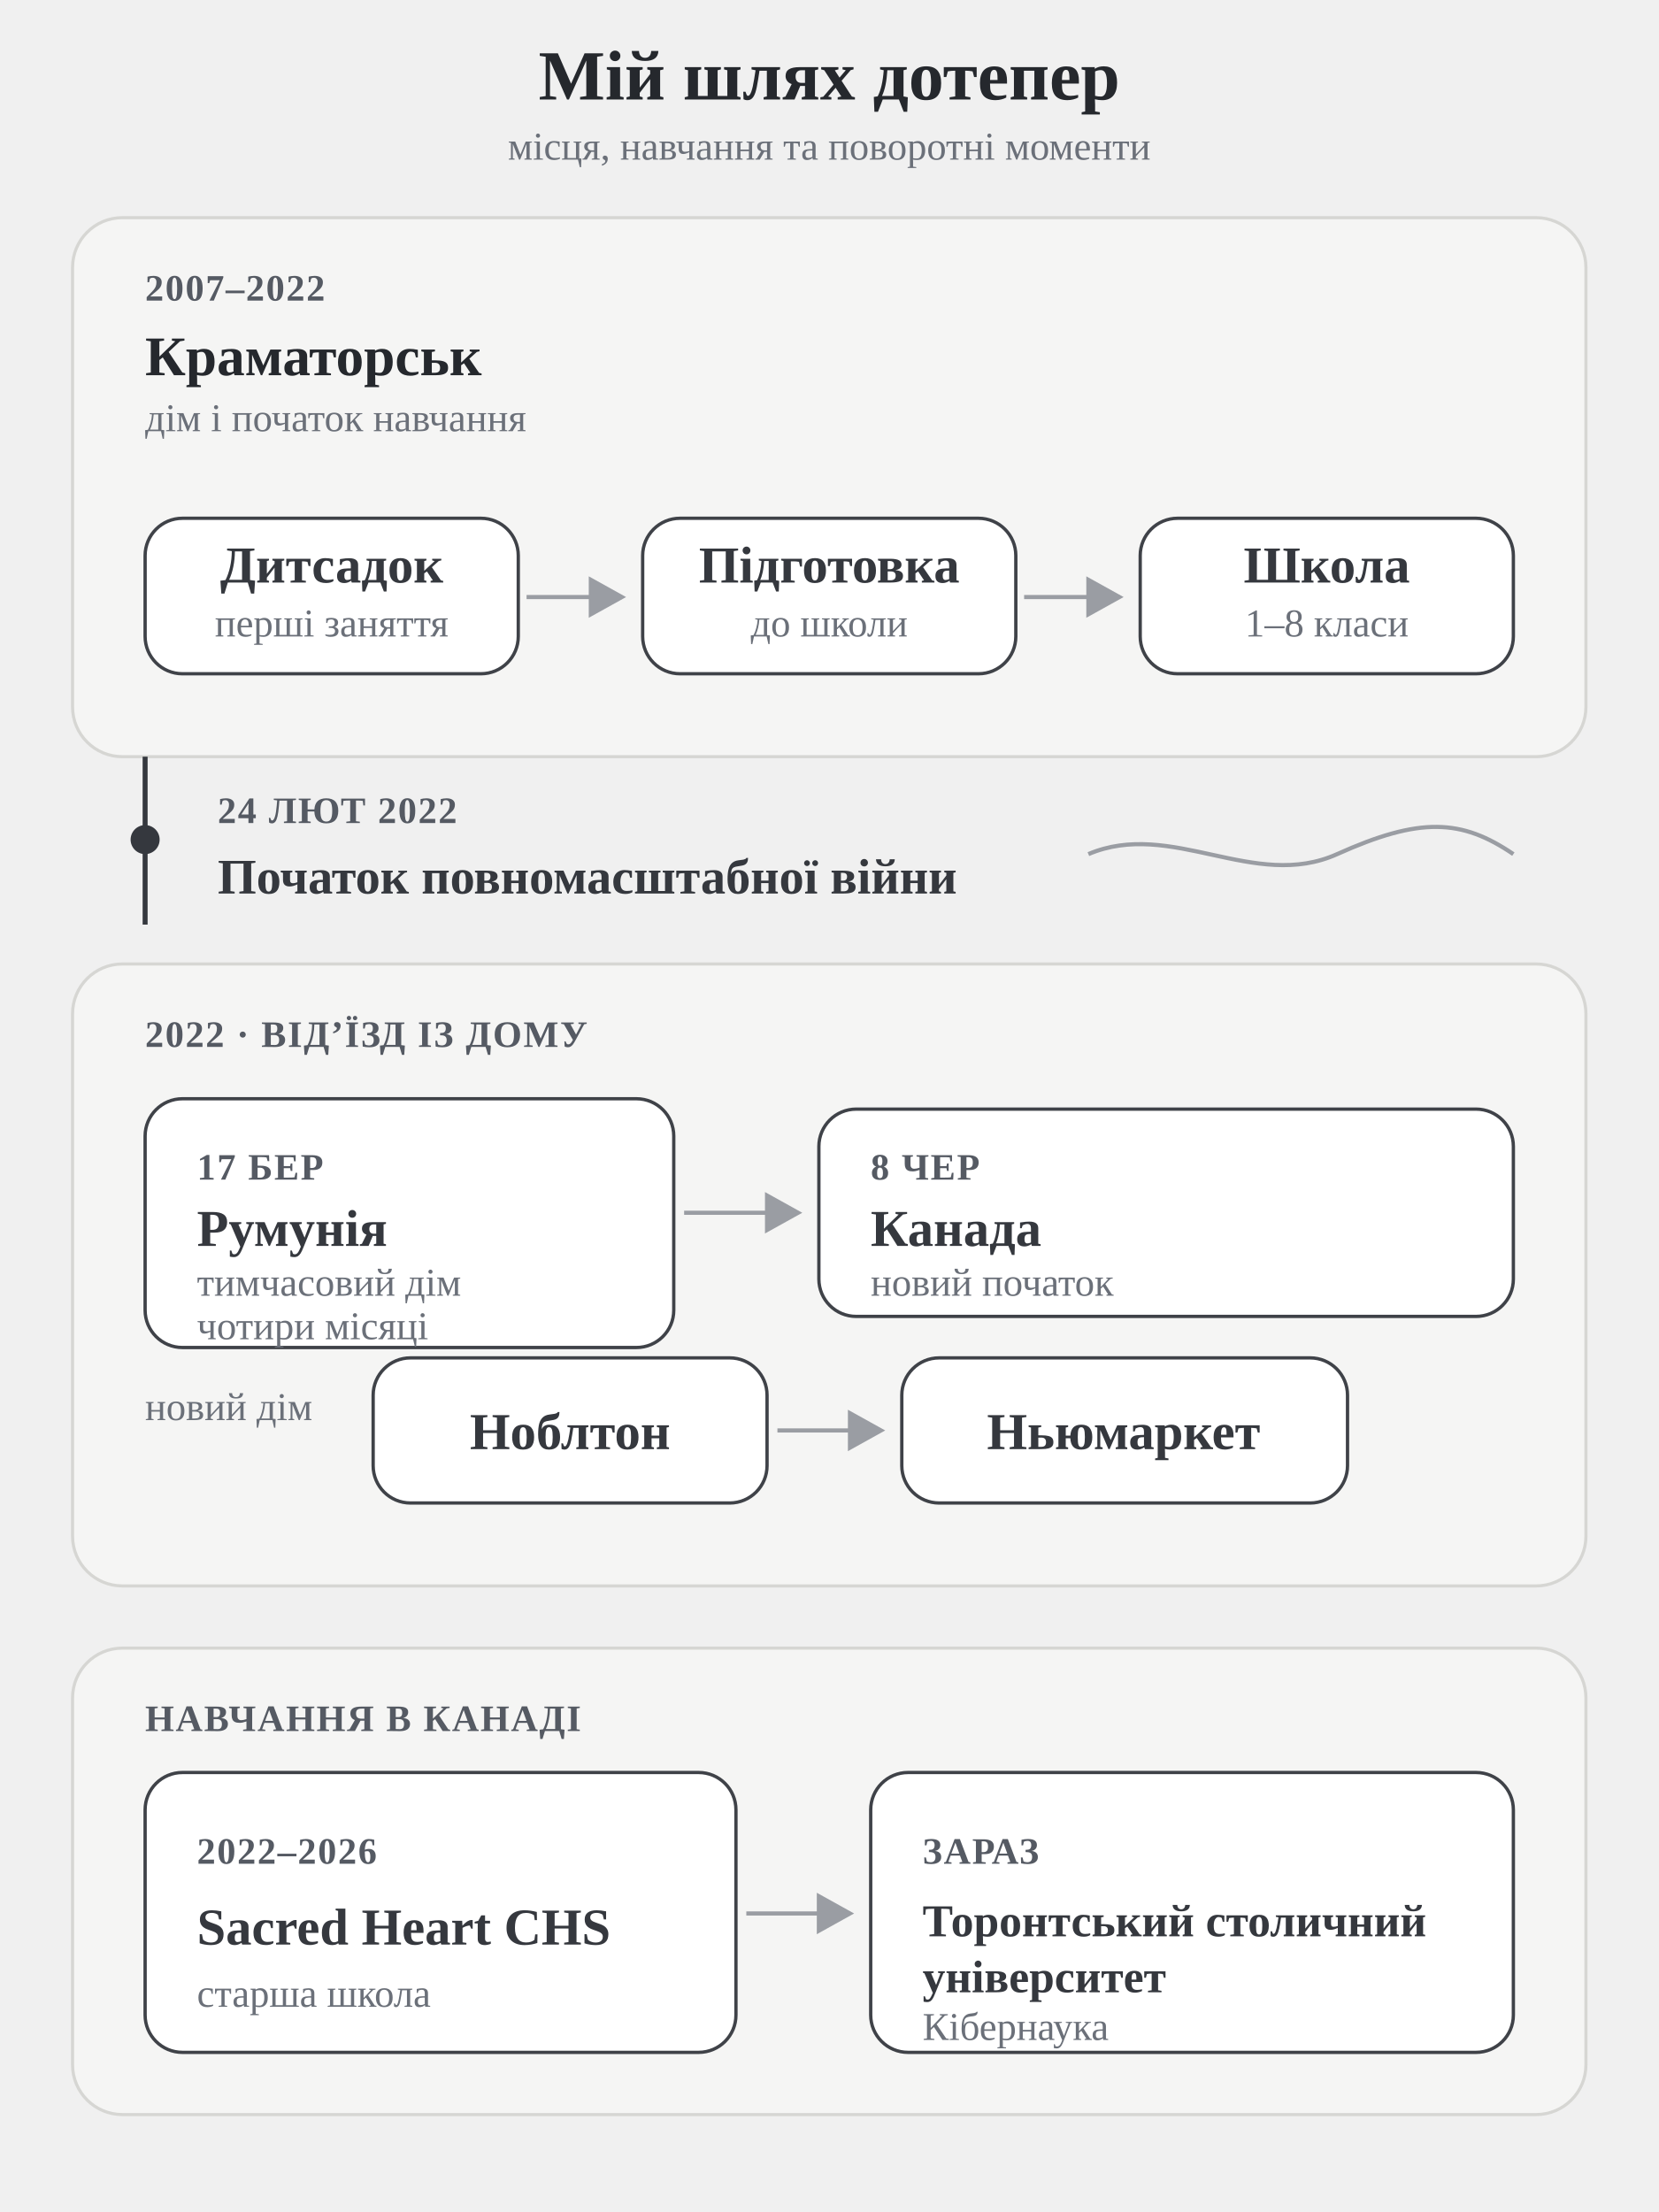
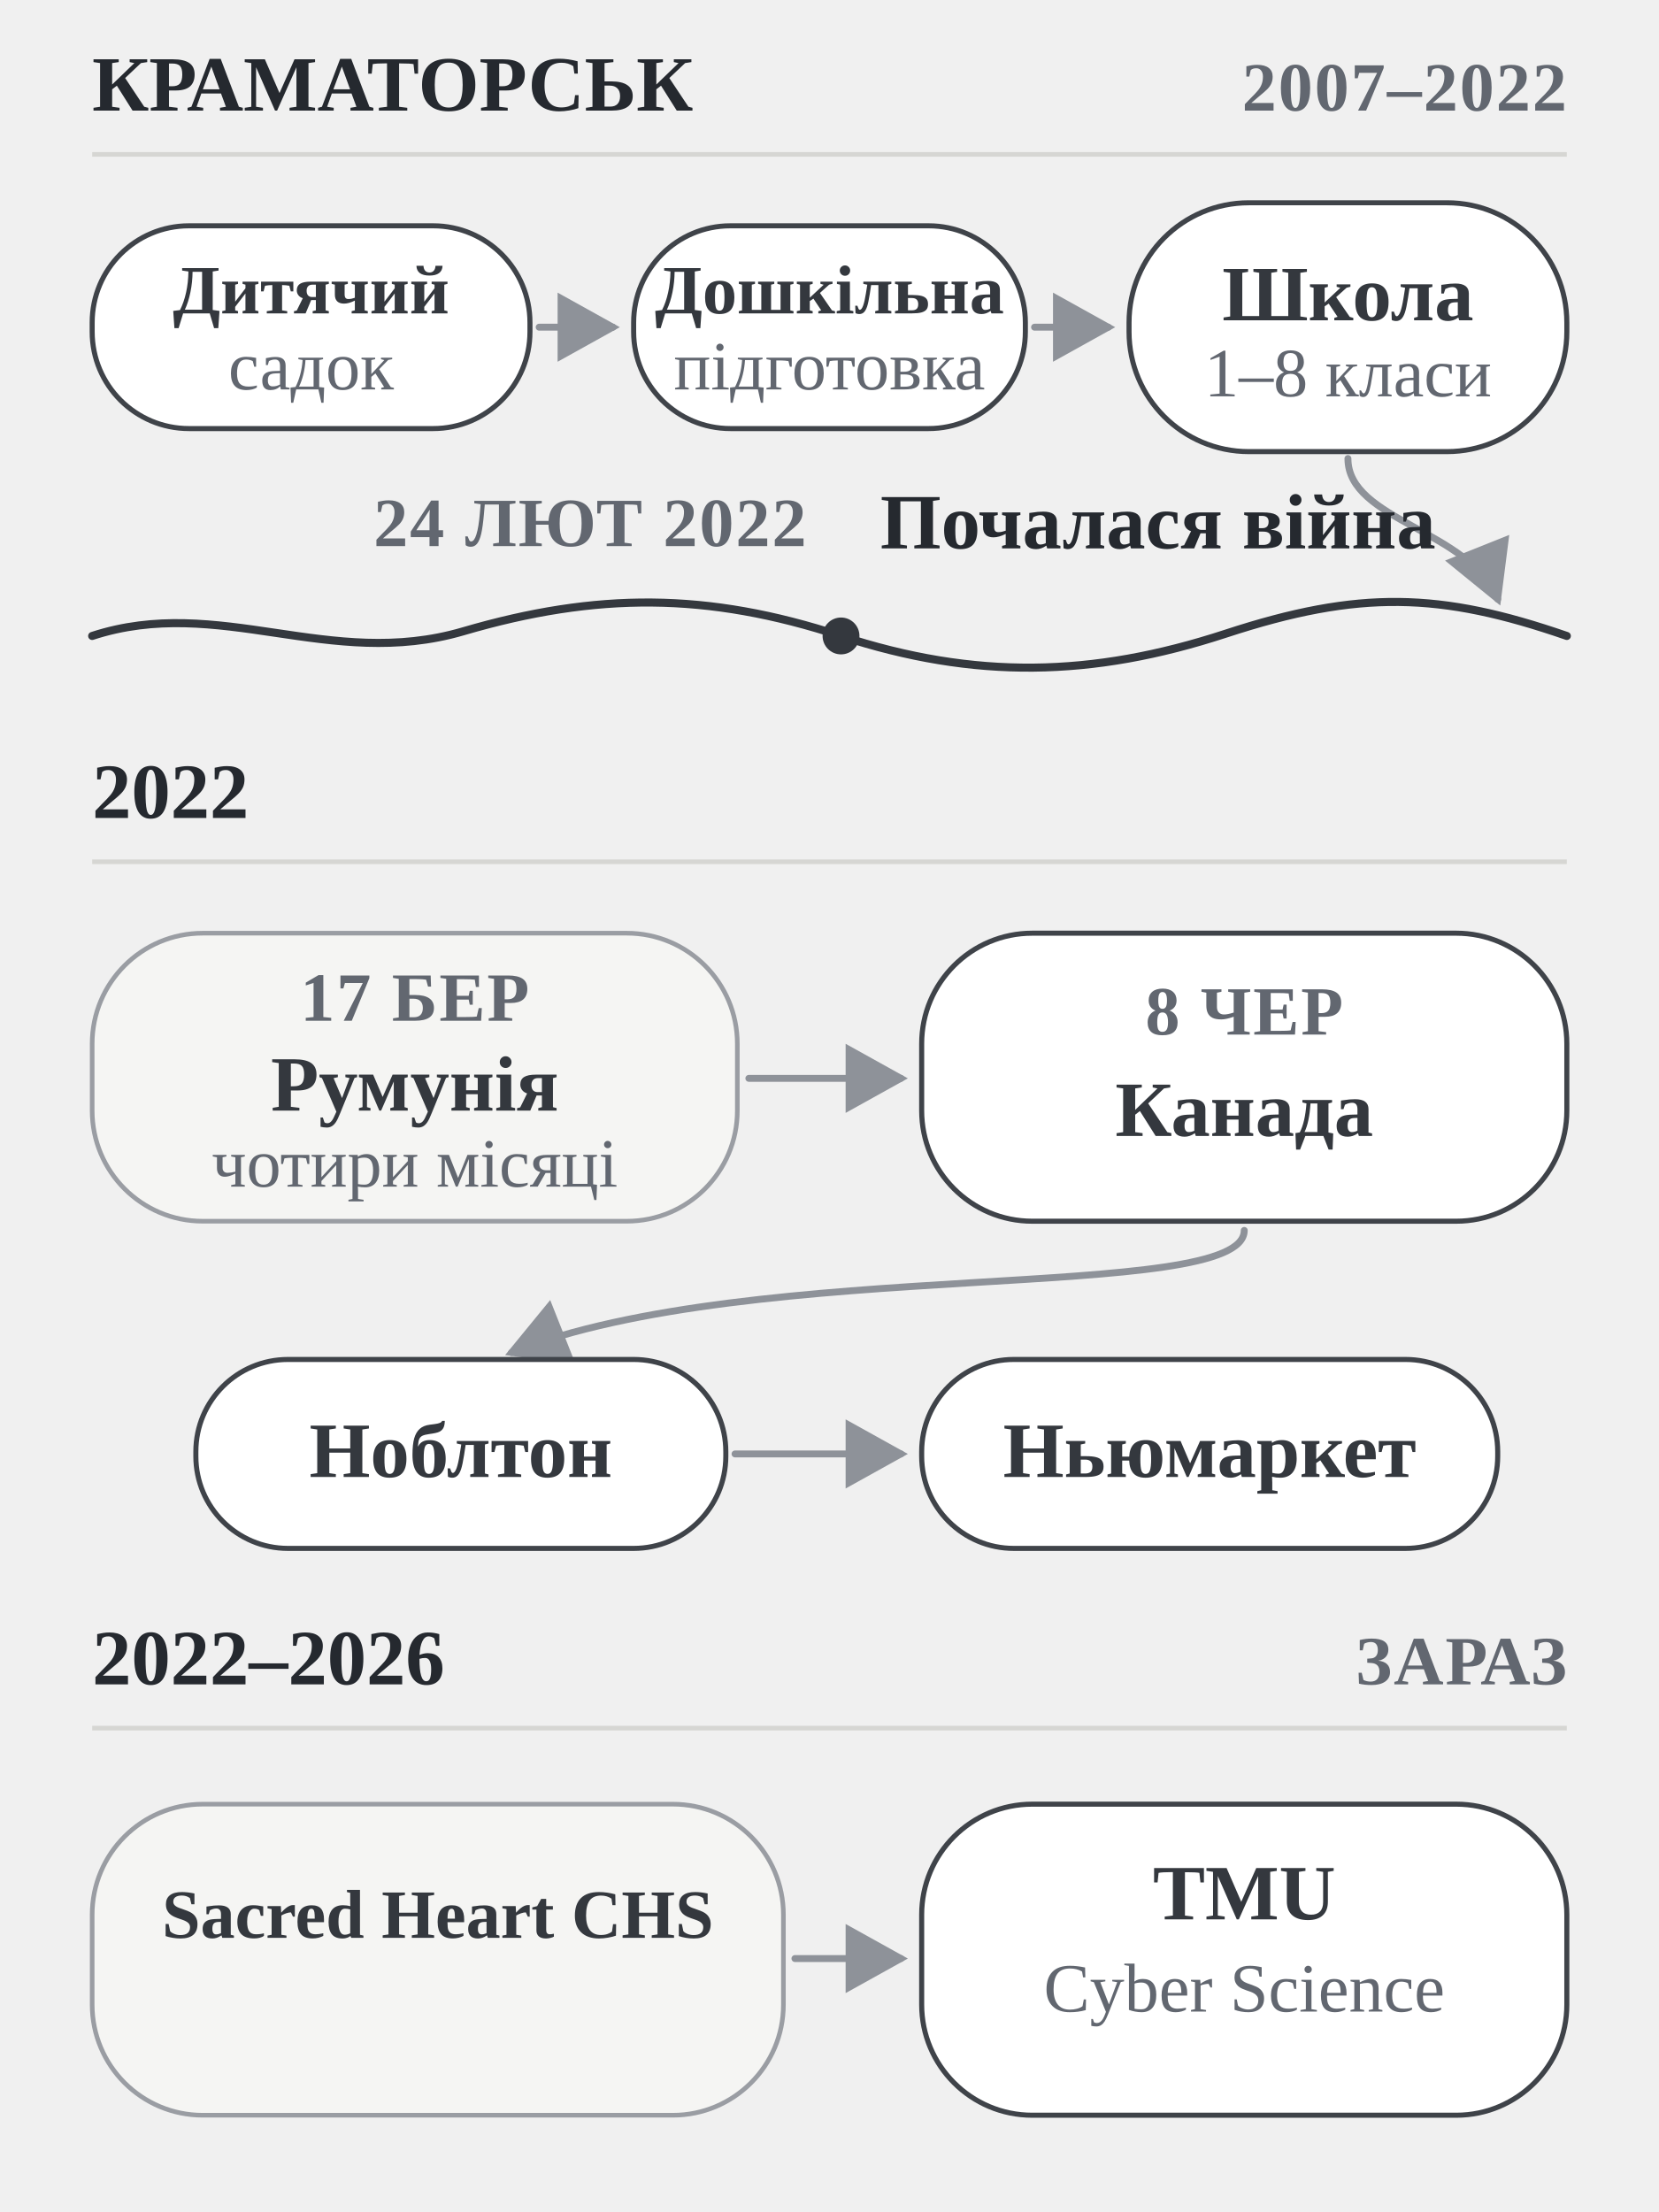
- <svg xmlns="http://www.w3.org/2000/svg" viewBox="0 0 800 1067" role="img" aria-label="Структурований життєвий шлях із Краматорська через Румунію та Канаду до TMU">
+ <svg xmlns="http://www.w3.org/2000/svg" viewBox="0 0 720 960" role="img" aria-label="Точна до джерела часова шкала від Краматорська через Румунію та Канаду до TMU">
  <style>
-     .panel { fill: #f5f5f4; stroke: #d6d6d3; stroke-width: 1.5; }
-     .node { fill: #fff; stroke: #3f4248; stroke-width: 1.6; }
-     .line { fill: none; stroke: #9a9da3; stroke-width: 2; }
-     .line-strong { fill: none; stroke: #35383e; stroke-width: 2.4; }
-     .title { fill: #25282d; font-size: 34px; font-weight: 650; }
-     .phase { fill: #25282d; font-size: 27px; font-weight: 650; }
-     .label { fill: #35383e; font-size: 25px; font-weight: 600; }
-     .tight { font-size: 22px; }
-     .small { fill: #6b7079; font-size: 19px; }
-     .date { fill: #555a63; font-size: 18px; font-weight: 650; letter-spacing: .04em; }
-     .event { fill: #35383e; font-size: 24px; font-weight: 600; }
-     .dot { fill: #35383e; }
-     .arrow { fill: #9a9da3; }
+     .guide { fill: none; stroke: #d6d6d3; stroke-width: 2; }
+     .route { fill: none; stroke: #8e9299; stroke-width: 3; stroke-linecap: round; stroke-linejoin: round; }
+     .route-strong { fill: none; stroke: #34383e; stroke-width: 3.5; stroke-linecap: round; stroke-linejoin: round; }
+     .node { fill: #fff; stroke: #3f4349; stroke-width: 2.2; }
+     .node-soft { fill: #f5f5f3; stroke: #9a9da3; stroke-width: 2; }
+     .phase { fill: #25292f; font-size: 34px; font-weight: 700; }
+     .date { fill: #626770; font-size: 30px; font-weight: 650; letter-spacing: .025em; }
+     .label { fill: #34383e; font-size: 34px; font-weight: 650; }
+     .label-tight { fill: #34383e; font-size: 30px; font-weight: 650; }
+     .small { fill: #626770; font-size: 30px; }
+     .event { fill: #25292f; font-size: 34px; font-weight: 700; }
+     .dot { fill: #34383e; }
+     .arrow { fill: #8e9299; }
    @media (prefers-color-scheme: dark) {
-       .panel { fill: #222326; stroke: #41444a; }
-       .node { fill: #18191b; stroke: #c8ccd2; }
-       .line { stroke: #656a72; }
-       .line-strong { stroke: #d7d9dd; }
-       .title, .phase, .label, .event, .dot { fill: #e7e9ec; }
-       .small, .date { fill: #a3a8b1; }
-       .arrow { fill: #656a72; }
+       .guide { stroke: #3f4248; }
+       .route { stroke: #717680; }
+       .route-strong { stroke: #e2e4e7; }
+       .node { fill: #18191b; stroke: #c7cbd1; }
+       .node-soft { fill: #222326; stroke: #717680; }
+       .phase, .label, .label-tight, .event, .dot { fill: #e7e9ec; }
+       .date, .small { fill: #aeb3bc; }
+       .arrow { fill: #717680; }
    }
  </style>
  <defs>
    <marker id="life-arrow" markerWidth="10" markerHeight="10" refX="8" refY="5" orient="auto">
      <path class="arrow" d="M0 0 L9 5 L0 10 Z" />
    </marker>
  </defs>
-   <text class="title" x="400" y="48" text-anchor="middle">Мій шлях дотепер</text>
-   <text class="small" x="400" y="77" text-anchor="middle">місця, навчання та поворотні моменти</text>
-   <rect class="panel" x="35" y="105" width="730" height="260" rx="24" />
-   <text class="date" x="70" y="145">2007–2022</text>
-   <text class="phase" x="70" y="181">Краматорськ</text>
-   <text class="small" x="70" y="208">дім і початок навчання</text>
-   <rect class="node" x="70" y="250" width="180" height="75" rx="18" />
-   <text class="label" x="160" y="281" text-anchor="middle">Дитсадок</text>
-   <text class="small" x="160" y="307" text-anchor="middle">перші заняття</text>
-   <line class="line" x1="254" y1="288" x2="300" y2="288" marker-end="url(#life-arrow)" />
-   <rect class="node" x="310" y="250" width="180" height="75" rx="18" />
-   <text class="label" x="400" y="281" text-anchor="middle">Підготовка</text>
-   <text class="small" x="400" y="307" text-anchor="middle">до школи</text>
-   <line class="line" x1="494" y1="288" x2="540" y2="288" marker-end="url(#life-arrow)" />
-   <rect class="node" x="550" y="250" width="180" height="75" rx="18" />
-   <text class="label" x="640" y="281" text-anchor="middle">Школа</text>
-   <text class="small" x="640" y="307" text-anchor="middle">1–8 класи</text>
-   <circle class="dot" cx="70" cy="405" r="7" />
-   <line class="line-strong" x1="70" y1="365" x2="70" y2="446" />
-   <text class="date" x="105" y="397">24 ЛЮТ 2022</text>
-   <text class="event" x="105" y="431">Початок повномасштабної війни</text>
-   <path class="line" d="M525 412 C565 395 605 430 645 412 S705 395 730 412" />
-   <rect class="panel" x="35" y="465" width="730" height="300" rx="24" />
-   <text class="date" x="70" y="505">2022 · ВІД’ЇЗД ІЗ ДОМУ</text>
-   <rect class="node" x="70" y="530" width="255" height="120" rx="18" />
-   <text class="date" x="95" y="569">17 БЕР</text>
-   <text class="label" x="95" y="601">Румунія</text>
-   <text class="small" x="95" y="625">тимчасовий дім</text>
-   <text class="small" x="95" y="646">чотири місяці</text>
-   <line class="line" x1="330" y1="585" x2="385" y2="585" marker-end="url(#life-arrow)" />
-   <rect class="node" x="395" y="535" width="335" height="100" rx="18" />
-   <text class="date" x="420" y="569">8 ЧЕР</text>
-   <text class="label" x="420" y="601">Канада</text>
-   <text class="small" x="420" y="625">новий початок</text>
-   <text class="small" x="70" y="685">новий дім</text>
-   <rect class="node" x="180" y="655" width="190" height="70" rx="18" />
-   <text class="label" x="275" y="699" text-anchor="middle">Ноблтон</text>
-   <line class="line" x1="375" y1="690" x2="425" y2="690" marker-end="url(#life-arrow)" />
-   <rect class="node" x="435" y="655" width="215" height="70" rx="18" />
-   <text class="label" x="542" y="699" text-anchor="middle">Ньюмаркет</text>
-   <rect class="panel" x="35" y="795" width="730" height="225" rx="24" />
-   <text class="date" x="70" y="835">НАВЧАННЯ В КАНАДІ</text>
-   <rect class="node" x="70" y="855" width="285" height="135" rx="18" />
-   <text class="date" x="95" y="899">2022–2026</text>
-   <text class="label" x="95" y="938">Sacred Heart CHS</text>
-   <text class="small" x="95" y="968">старша школа</text>
-   <line class="line" x1="360" y1="923" x2="410" y2="923" marker-end="url(#life-arrow)" />
-   <rect class="node" x="420" y="855" width="310" height="135" rx="18" />
-   <text class="date" x="445" y="899">ЗАРАЗ</text>
-   <text class="label tight" x="445" y="934">Торонтський столичний</text>
-   <text class="label tight" x="445" y="961">університет</text>
-   <text class="small" x="445" y="984">Кібернаука</text>
+   <text class="phase" x="40" y="48">КРАМАТОРСЬК</text>
+   <text class="date" x="680" y="48" text-anchor="end">2007–2022</text>
+   <line class="guide" x1="40" y1="67" x2="680" y2="67" />
+   <rect class="node" x="40" y="98" width="190" height="88" rx="42" />
+   <text class="label-tight" x="135" y="136" text-anchor="middle">Дитячий</text>
+   <text class="small" x="135" y="169" text-anchor="middle">садок</text>
+   <line class="route" x1="234" y1="142" x2="266" y2="142" marker-end="url(#life-arrow)" />
+   <rect class="node" x="275" y="98" width="170" height="88" rx="42" />
+   <text class="label-tight" x="360" y="136" text-anchor="middle">Дошкільна</text>
+   <text class="small" x="360" y="169" text-anchor="middle">підготовка</text>
+   <line class="route" x1="449" y1="142" x2="481" y2="142" marker-end="url(#life-arrow)" />
+   <rect class="node" x="490" y="88" width="190" height="108" rx="52" />
+   <text class="label" x="585" y="139" text-anchor="middle">Школа</text>
+   <text class="small" x="585" y="172" text-anchor="middle">1–8 класи</text>
+   <path class="route" d="M585 199 C585 226 638 230 650 260" marker-end="url(#life-arrow)" />
+   <path class="route-strong" d="M40 276 C95 258 143 291 201 274 S307 257 365 276 S474 294 532 275 S625 257 680 276" />
+   <circle class="dot" cx="365" cy="276" r="8" />
+   <text class="date" x="350" y="237" text-anchor="end">24 ЛЮТ 2022</text>
+   <text class="event" x="382" y="238">Почалася війна</text>
+   <text class="phase" x="40" y="355">2022</text>
+   <line class="guide" x1="40" y1="374" x2="680" y2="374" />
+   <rect class="node-soft" x="40" y="405" width="280" height="125" rx="48" />
+   <text class="date" x="180" y="443" text-anchor="middle">17 БЕР</text>
+   <text class="label" x="180" y="482" text-anchor="middle">Румунія</text>
+   <text class="small" x="180" y="515" text-anchor="middle">чотири місяці</text>
+   <line class="route" x1="325" y1="468" x2="391" y2="468" marker-end="url(#life-arrow)" />
+   <rect class="node" x="400" y="405" width="280" height="125" rx="48" />
+   <text class="date" x="540" y="449" text-anchor="middle">8 ЧЕР</text>
+   <text class="label" x="540" y="493" text-anchor="middle">Канада</text>
+   <path class="route" d="M540 534 C540 566 328 545 222 587" marker-end="url(#life-arrow)" />
+   <rect class="node" x="85" y="590" width="230" height="82" rx="40" />
+   <text class="label" x="200" y="641" text-anchor="middle">Ноблтон</text>
+   <line class="route" x1="319" y1="631" x2="391" y2="631" marker-end="url(#life-arrow)" />
+   <rect class="node" x="400" y="590" width="250" height="82" rx="40" />
+   <text class="label" x="525" y="641" text-anchor="middle">Ньюмаркет</text>
+   <text class="phase" x="40" y="731">2022–2026</text>
+   <text class="date" x="680" y="731" text-anchor="end">ЗАРАЗ</text>
+   <line class="guide" x1="40" y1="750" x2="680" y2="750" />
+   <rect class="node-soft" x="40" y="783" width="300" height="135" rx="48" />
+   <text class="label-tight" x="190" y="841" text-anchor="middle">Sacred Heart CHS</text>
+   <line class="route" x1="345" y1="850" x2="391" y2="850" marker-end="url(#life-arrow)" />
+   <rect class="node" x="400" y="783" width="280" height="135" rx="48" />
+   <text class="label" x="540" y="833" text-anchor="middle">TMU</text>
+   <text class="small" x="540" y="873" text-anchor="middle">Cyber Science</text>
</svg>
